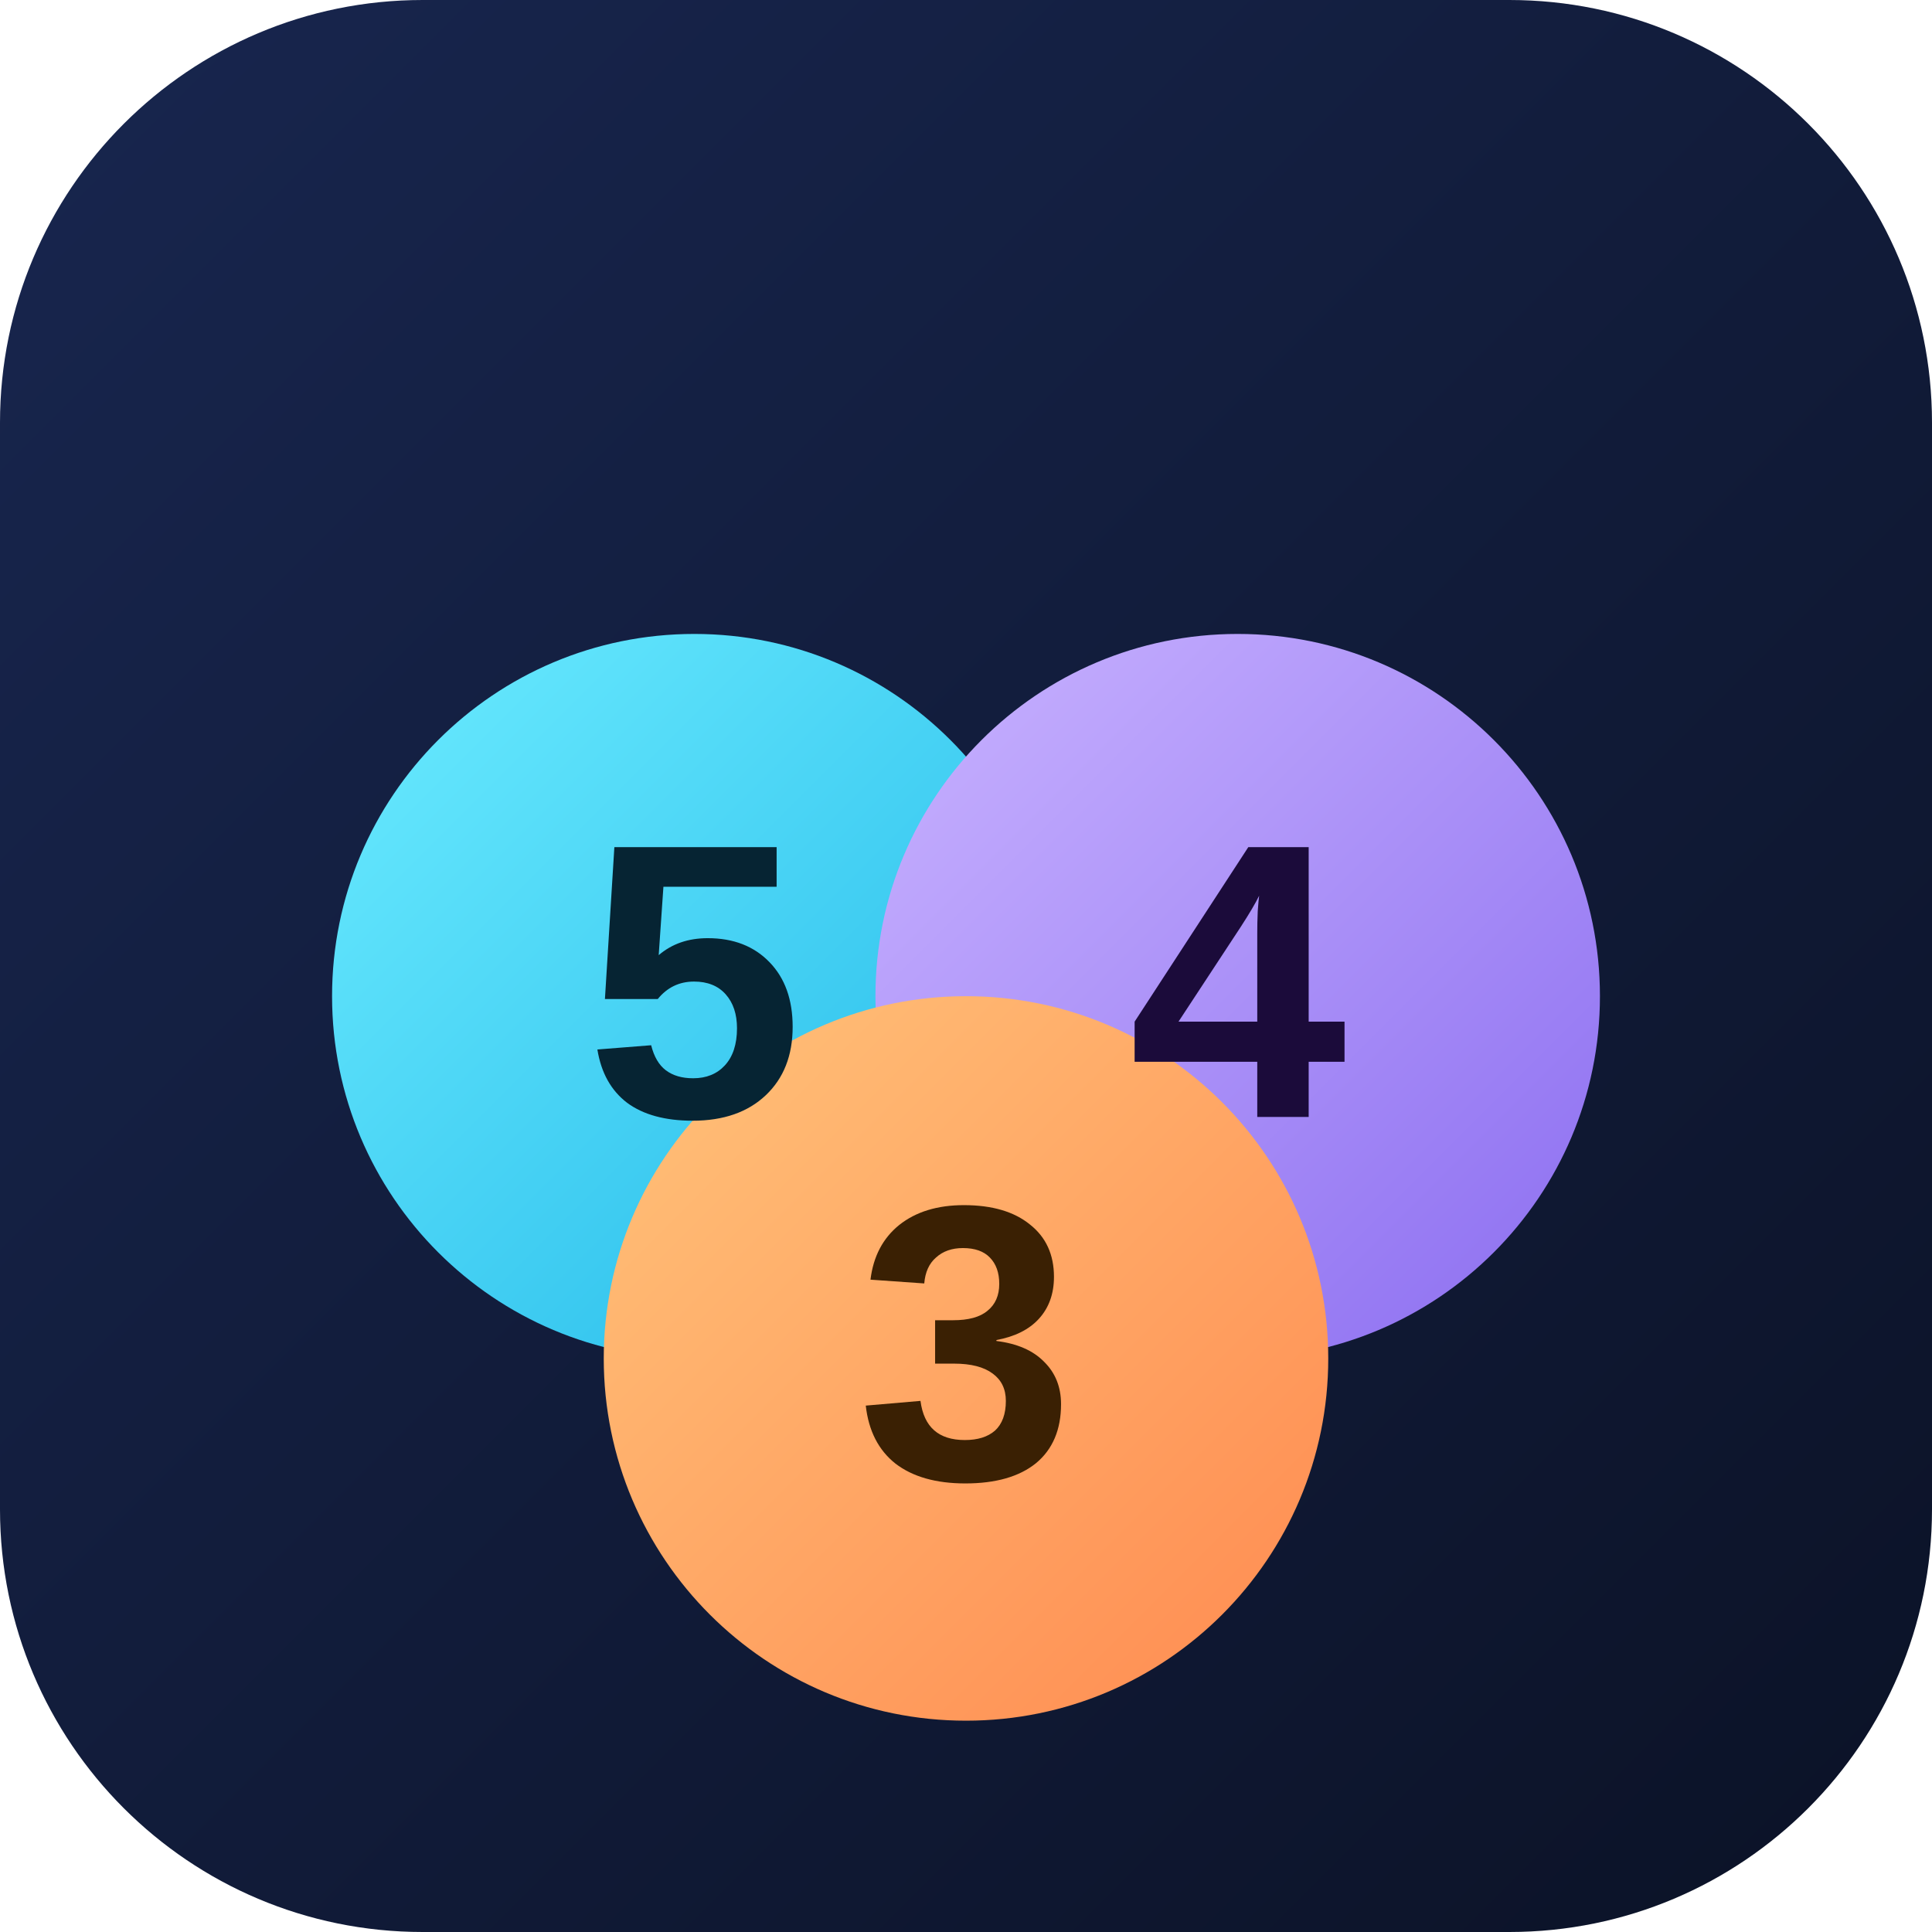
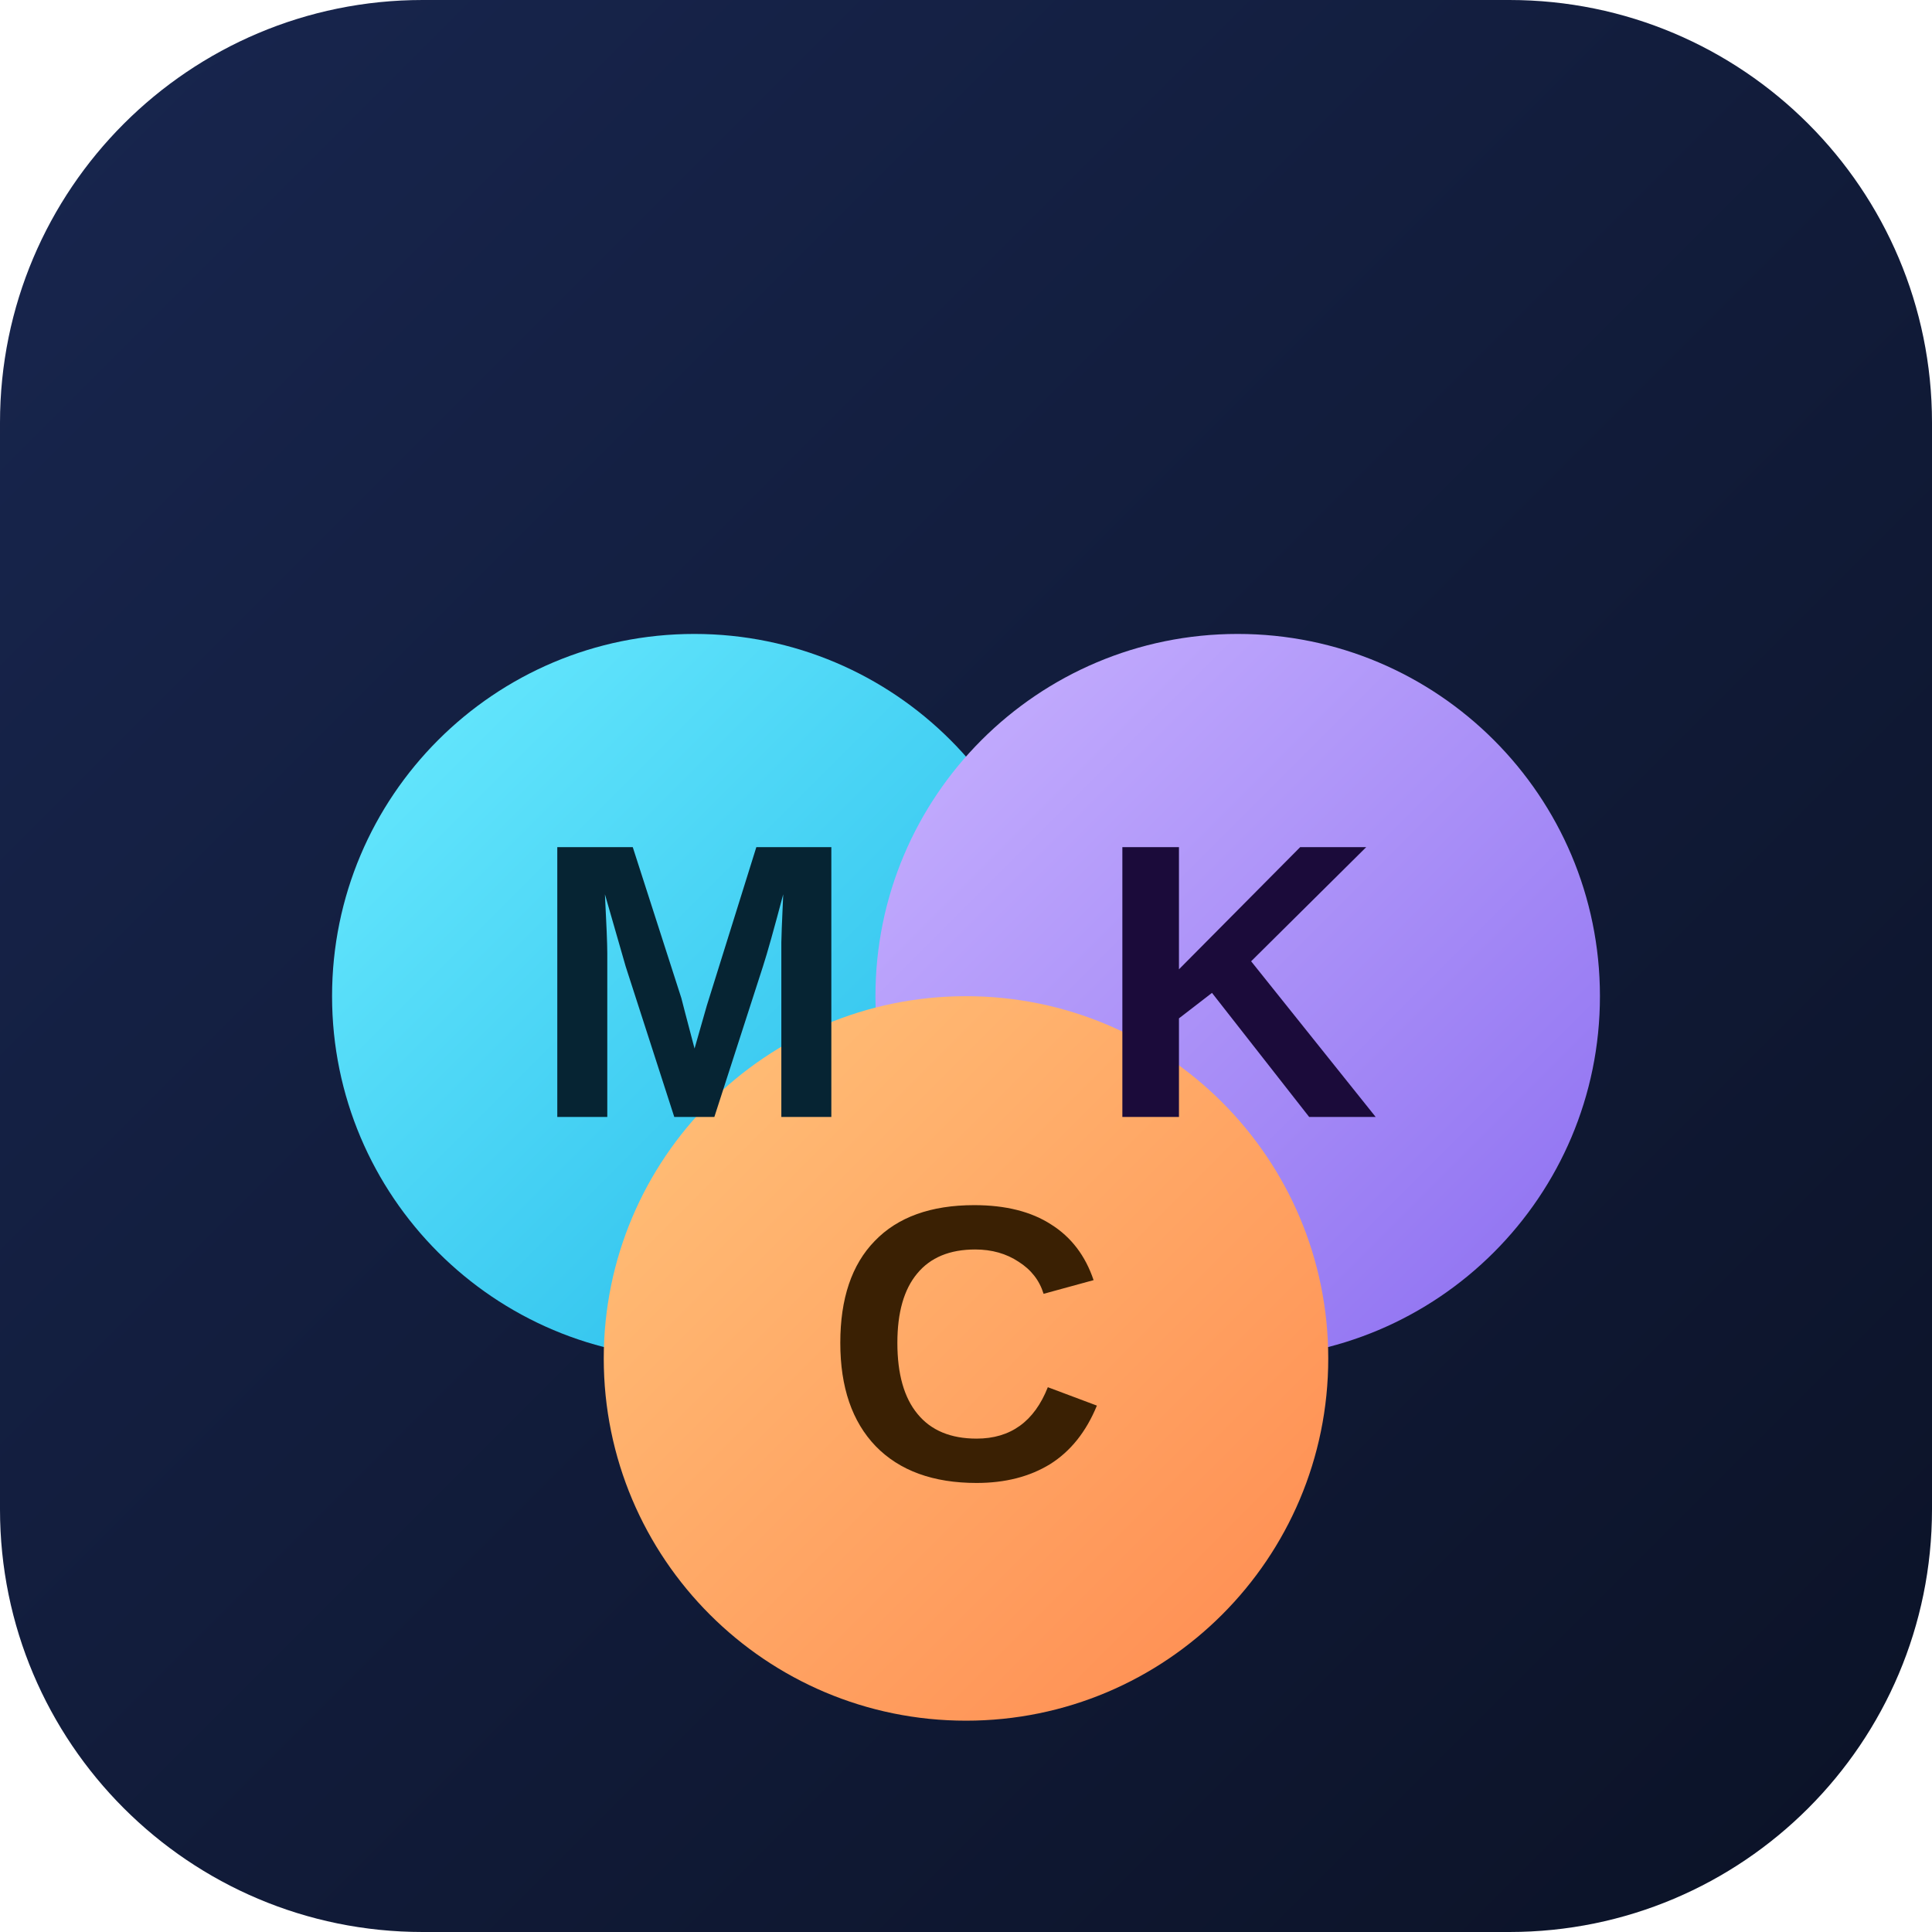
- <svg xmlns="http://www.w3.org/2000/svg" viewBox="0 0 64 64" width="64" height="64" role="img" aria-label="Lotto 54321 logo">
+ <svg xmlns="http://www.w3.org/2000/svg" viewBox="0 0 64 64" width="64" height="64" role="img" aria-label="Casey's Lotto Experiment logo">
  <defs>
    <linearGradient id="bg" x1="0" y1="0" x2="1" y2="1">
      <stop offset="0" stop-color="#18264f" />
      <stop offset="1" stop-color="#0b1226" />
    </linearGradient>
    <linearGradient id="c" x1="0" y1="0" x2="1" y2="1">
      <stop offset="0" stop-color="#6cecff" />
      <stop offset="1" stop-color="#1fb6e8" />
    </linearGradient>
    <linearGradient id="v" x1="0" y1="0" x2="1" y2="1">
      <stop offset="0" stop-color="#c9b3ff" />
      <stop offset="1" stop-color="#8b6df0" />
    </linearGradient>
    <linearGradient id="o" x1="0" y1="0" x2="1" y2="1">
      <stop offset="0" stop-color="#ffc37a" />
      <stop offset="1" stop-color="#ff8a50" />
    </linearGradient>
  </defs>
  <rect width="64" height="64" rx="14" fill="url(#bg)" />
  <circle cx="23" cy="33" r="12" fill="url(#c)" />
  <circle cx="41" cy="33" r="12" fill="url(#v)" />
  <circle cx="32" cy="45" r="12" fill="url(#o)" />
-   <text x="23" y="37" text-anchor="middle" font-family="Segoe UI, Arial, sans-serif" font-size="13" font-weight="800" fill="#062433">5</text>
-   <text x="41" y="37" text-anchor="middle" font-family="Segoe UI, Arial, sans-serif" font-size="13" font-weight="800" fill="#1b0b3a">4</text>
-   <text x="32" y="49" text-anchor="middle" font-family="Segoe UI, Arial, sans-serif" font-size="13" font-weight="800" fill="#3a2003">3</text>
+   <text x="23" y="37" text-anchor="middle" font-family="Segoe UI, Arial, sans-serif" font-size="13" font-weight="800" fill="#062433">M</text>
+   <text x="41" y="37" text-anchor="middle" font-family="Segoe UI, Arial, sans-serif" font-size="13" font-weight="800" fill="#1b0b3a">K</text>
+   <text x="32" y="49" text-anchor="middle" font-family="Segoe UI, Arial, sans-serif" font-size="13" font-weight="800" fill="#3a2003">C</text>
</svg>
